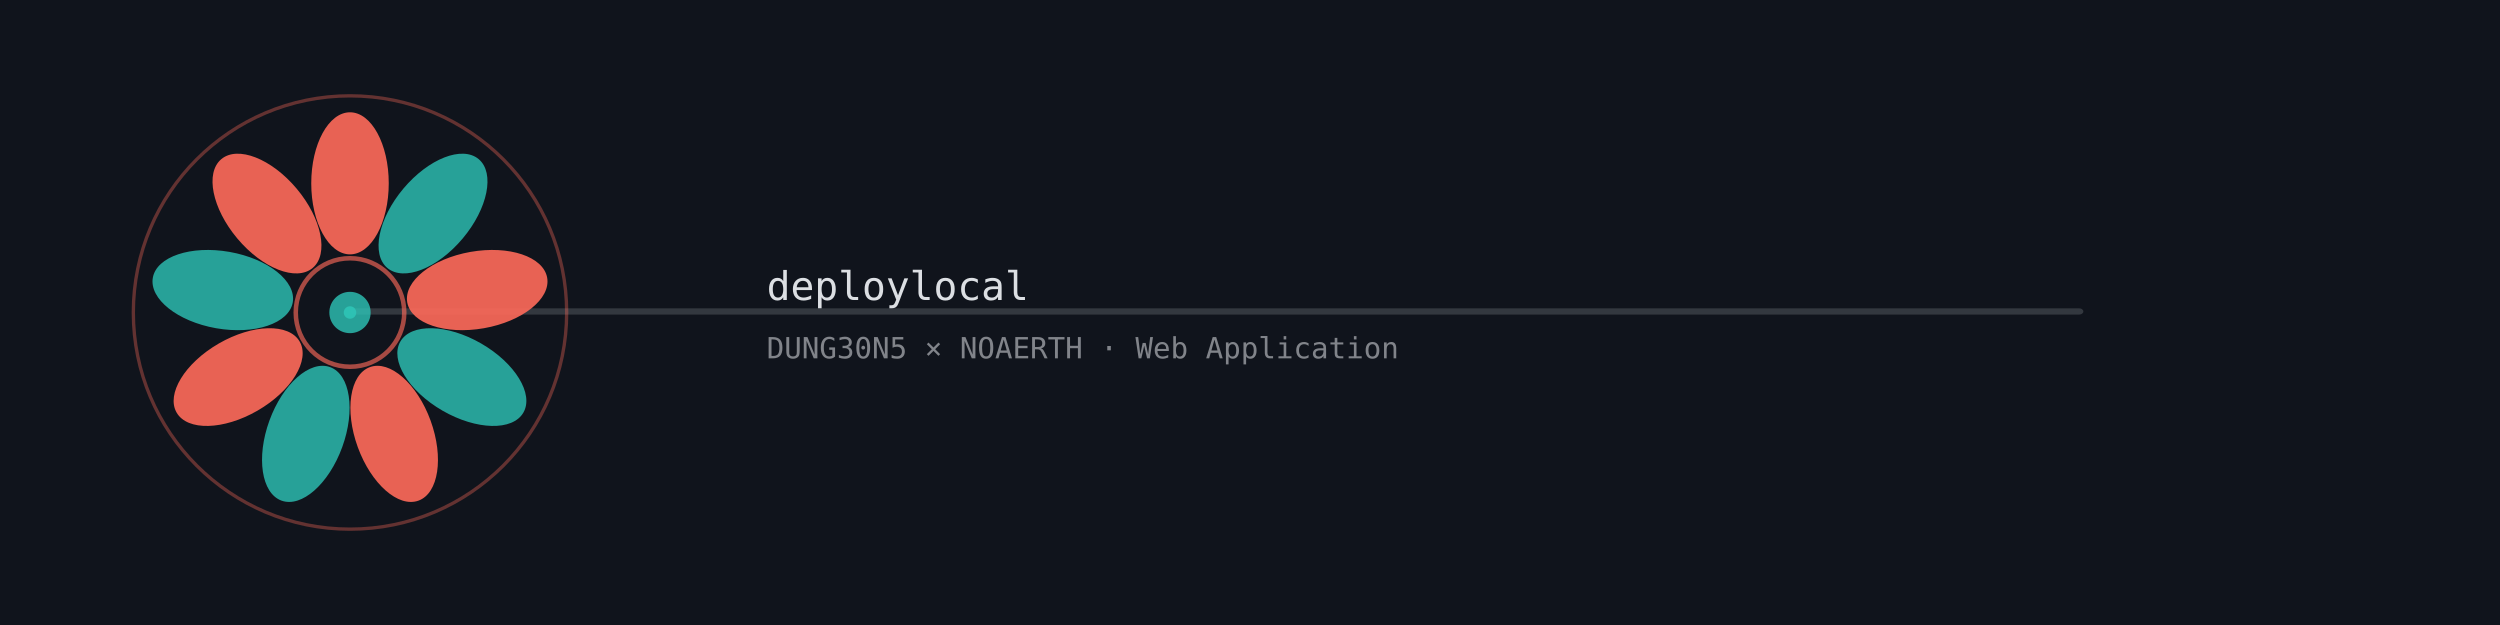
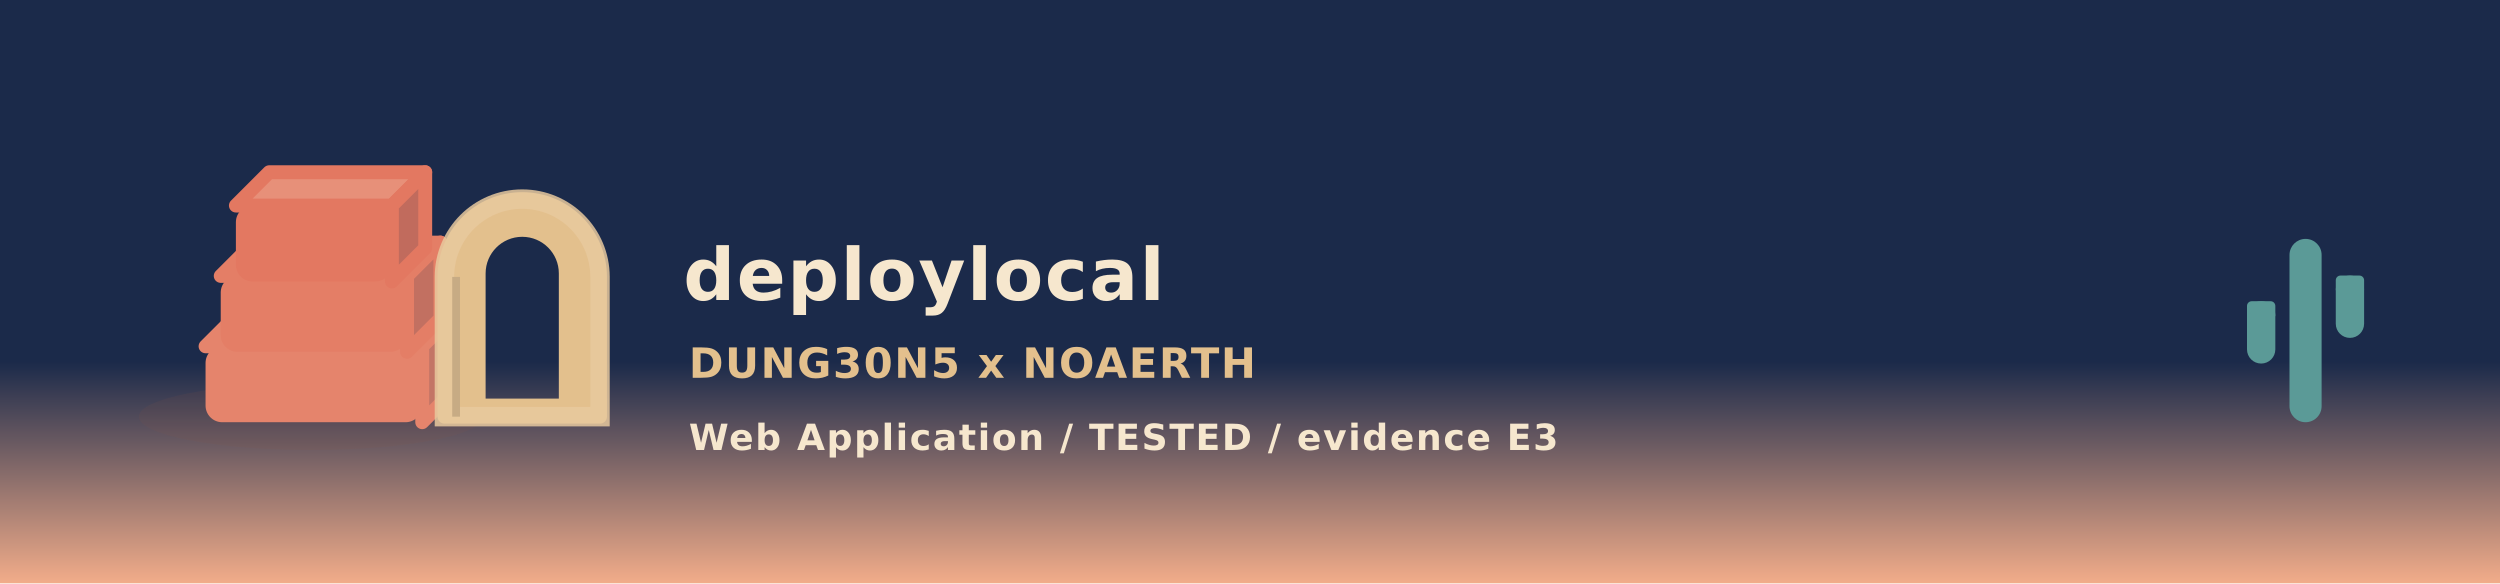
- <svg xmlns="http://www.w3.org/2000/svg" viewBox="0 0 1200 300" width="1200" height="300" role="img" aria-label="deploylocal identity object">
-   <rect width="1200" height="300" fill="#10141c" />
-   <defs>
-     <linearGradient id="gft" x1="0" y1="0" x2="1" y2="1">
-       <stop offset="0%" stop-color="#ff6b5a" />
-       <stop offset="100%" stop-color="#2ec4b6" />
-     </linearGradient>
-   </defs>
-   <rect x="168.00" y="148.00" width="832.00" height="3.00" rx="2.00" fill="rgba(242,245,249,0.160)" opacity="1.00" />
+ <svg xmlns="http://www.w3.org/2000/svg" width="900" height="210" viewBox="0 0 900 210" role="img" aria-label="deploylocal - identity object">
+   <linearGradient id="skyf" x1="0" y1="0" x2="0" y2="1">
+     <stop offset="0" stop-color="#1b2a4a" />
+     <stop offset="0.62" stop-color="#1b2a4a" />
+     <stop offset="1" stop-color="#f3ad8a" />
+   </linearGradient>
+   <rect width="900" height="210" fill="url(#skyf)" />
+   <rect x="0" y="352" width="900" height="-142" fill="#e3c08d" />
+   <rect x="0" y="352" width="900" height="3" fill="#e6c596" />
+   <ellipse cx="112" cy="150" rx="62" ry="12" fill="rgba(138,90,68,0.11)" />
  <g>
-     <ellipse cx="168.00" cy="88.00" rx="18.60" ry="34.10" fill="rgba(255,107,90,0.900)" opacity="1.00" transform="rotate(0.0 168.00 88.00)" />
-     <ellipse cx="207.85" cy="102.51" rx="18.60" ry="34.10" fill="rgba(46,196,182,0.800)" opacity="1.00" transform="rotate(40.0 207.85 102.51)" />
-     <ellipse cx="229.06" cy="139.23" rx="18.60" ry="34.10" fill="rgba(255,107,90,0.900)" opacity="1.00" transform="rotate(80.0 229.06 139.23)" />
-     <ellipse cx="221.69" cy="181.00" rx="18.60" ry="34.10" fill="rgba(46,196,182,0.800)" opacity="1.00" transform="rotate(120.0 221.69 181.00)" />
-     <ellipse cx="189.21" cy="208.26" rx="18.60" ry="34.10" fill="rgba(255,107,90,0.900)" opacity="1.00" transform="rotate(160.0 189.21 208.26)" />
-     <ellipse cx="146.79" cy="208.26" rx="18.60" ry="34.10" fill="rgba(46,196,182,0.800)" opacity="1.00" transform="rotate(200.0 146.79 208.26)" />
-     <ellipse cx="114.31" cy="181.00" rx="18.60" ry="34.10" fill="rgba(255,107,90,0.900)" opacity="1.00" transform="rotate(240.0 114.31 181.00)" />
-     <ellipse cx="106.94" cy="139.23" rx="18.60" ry="34.10" fill="rgba(46,196,182,0.800)" opacity="1.00" transform="rotate(280.0 106.94 139.23)" />
-     <ellipse cx="128.15" cy="102.51" rx="18.60" ry="34.10" fill="rgba(255,107,90,0.900)" opacity="1.00" transform="rotate(320.0 128.15 102.51)" />
-     <circle cx="168.00" cy="150.00" r="26.04" fill="none" stroke="rgba(255,107,90,0.900)" stroke-width="2.17" opacity="0.70" />
-     <circle cx="168.00" cy="150.00" r="9.92" fill="rgba(46,196,182,0.800)" opacity="1.00" />
-     <animate attributeName="opacity" values="0.25;1.0;0.25" dur="14.7s" begin="0s" repeatCount="indefinite" />
+     <path d="M74,124.67 L152,124.67 L164,112.67 L86,112.67 Z" fill="#e99a82" stroke="#e5846c" stroke-width="5" stroke-linejoin="round" />
+     <path d="M152,124.67 L164,112.67 L164,140 L152,152 Z" fill="#c37566" stroke="#e5846c" stroke-width="5" stroke-linejoin="round" />
+     <rect x="74" y="124.67" width="78" height="27.33" rx="6" fill="#e5846c" />
+     <path d="M79.46,99.33 L146.54,99.33 L158.54,87.33 L91.46,87.33 Z" fill="#e8957d" stroke="#e47e66" stroke-width="5" stroke-linejoin="round" />
+     <path d="M146.54,99.33 L158.54,87.33 L158.54,114.67 L146.54,126.67 Z" fill="#c27061" stroke="#e47e66" stroke-width="5" stroke-linejoin="round" />
+     <rect x="79.46" y="99.33" width="67.08" height="27.33" rx="6" fill="#e47e66" />
+     <path d="M84.92,74 L141.08,74 L153.08,62 L96.92,62 Z" fill="#e79079" stroke="#e37861" stroke-width="5" stroke-linejoin="round" />
+     <path d="M141.08,74 L153.08,62 L153.08,89.33 L141.08,101.33 Z" fill="#c16b5d" stroke="#e37861" stroke-width="5" stroke-linejoin="round" />
+     <rect x="84.92" y="74" width="56.16" height="27.33" rx="6" fill="#e37861" />
+     <animate attributeName="opacity" values="0.72;1;0.72" dur="6s" begin="0s" repeatCount="indefinite" />
  </g>
-   <g>
-     <ellipse cx="168.00" cy="88.00" rx="18.60" ry="34.10" fill="none" opacity="1.00" transform="rotate(0.0 168.00 88.00)" />
-     <ellipse cx="207.85" cy="102.51" rx="18.60" ry="34.10" fill="none" opacity="1.00" transform="rotate(40.0 207.85 102.51)" />
-     <ellipse cx="229.06" cy="139.23" rx="18.60" ry="34.10" fill="none" opacity="1.00" transform="rotate(80.0 229.06 139.23)" />
-     <ellipse cx="221.69" cy="181.00" rx="18.60" ry="34.10" fill="none" opacity="1.00" transform="rotate(120.0 221.69 181.00)" />
-     <ellipse cx="189.21" cy="208.26" rx="18.60" ry="34.10" fill="none" opacity="1.00" transform="rotate(160.0 189.21 208.26)" />
-     <ellipse cx="146.79" cy="208.26" rx="18.60" ry="34.10" fill="none" opacity="1.00" transform="rotate(200.0 146.79 208.26)" />
-     <ellipse cx="114.31" cy="181.00" rx="18.60" ry="34.10" fill="none" opacity="1.00" transform="rotate(240.0 114.31 181.00)" />
-     <ellipse cx="106.94" cy="139.23" rx="18.60" ry="34.10" fill="none" opacity="1.00" transform="rotate(280.0 106.94 139.23)" />
-     <ellipse cx="128.15" cy="102.51" rx="18.60" ry="34.10" fill="none" opacity="1.00" transform="rotate(320.0 128.15 102.51)" />
-     <circle cx="168.00" cy="150.00" r="26.04" fill="none" stroke="none" stroke-width="2.17" opacity="0.70" />
-     <circle cx="168.00" cy="150.00" r="9.92" fill="none" opacity="1.00" />
-     <animateTransform attributeName="transform" type="rotate" values="0.0 0.00 0.00 360.0 0.00 0.00" dur="29.4s" begin="0s" repeatCount="indefinite" />
-   </g>
-   <g>
-     <circle cx="168.00" cy="150.00" r="104.00" fill="none" stroke="rgba(255,107,90,0.350)" stroke-width="1.60" opacity="1.00" />
-     <animate attributeName="opacity" values="0.25;1.0;0.25" dur="14.7s" begin="0s" repeatCount="indefinite" />
-   </g>
-   <circle cx="168" cy="150" r="3" fill="rgba(46,196,182,0.900)">
-     <animate attributeName="opacity" values="0.35;0.95;0.35" dur="14.7s" begin="0s" repeatCount="indefinite" />
-   </circle>
-   <text x="368" y="144" font-family="ui-monospace,Menlo,monospace" font-size="19" fill="rgba(242,245,249,0.900)">deploylocal</text>
-   <text x="368" y="172" font-family="ui-monospace,Menlo,monospace" font-size="14" fill="rgba(242,245,249,0.500)">DUNG30N5 × NOAERTH · Web Application</text>
+   <path d="M160,150 L160,99.68 A28,28 0 0 1 216,99.68 L216,150 Z M172.32,146 L172.32,98.43 A15.68,15.68 0 0 1 203.68,98.43 L203.68,146 Z" fill="#e3c08d" fill-rule="evenodd" stroke="#e3c08d" stroke-width="5" stroke-linejoin="round" />
+   <path d="M160,150 L160,99.68 A28,28 0 0 1 216,99.68 L216,150 Z" fill="none" stroke="#e8c99d" stroke-width="7" stroke-linecap="round" opacity="0.85" />
+   <rect x="162.8" y="99.68" width="2.8" height="50.32" fill="#c7ab84" />
+   <text x="246" y="108" font-family="Verdana,DejaVu Sans,sans-serif" font-size="26" font-weight="700" letter-spacing="0.6" fill="#f6e7ce" text-anchor="start">deploylocal</text>
+   <text x="248" y="136" font-family="Verdana,DejaVu Sans,sans-serif" font-size="15" font-weight="700" letter-spacing="0.6" fill="#e3c08d" text-anchor="start">DUNG30N5 x NOAERTH</text>
+   <text x="248" y="162" font-family="Verdana,DejaVu Sans,sans-serif" font-size="13" font-weight="700" letter-spacing="0.6" fill="#f6e7ce" text-anchor="start">Web Application  /  TESTED  /  evidence E3</text>
+   <rect x="824.22" y="86" width="11.56" height="66" rx="5.78" fill="#5b9a97" />
+   <rect x="808.92" y="108.44" width="10.2" height="22.44" rx="5.1" fill="#5b9a97" />
+   <rect x="808.92" y="108.44" width="10.2" height="6.6" rx="1.7" fill="#5b9a97" />
+   <rect x="840.88" y="99.2" width="10.2" height="22.44" rx="5.1" fill="#5b9a97" />
+   <rect x="840.88" y="99.2" width="10.2" height="6.6" rx="1.7" fill="#5b9a97" />
</svg>
